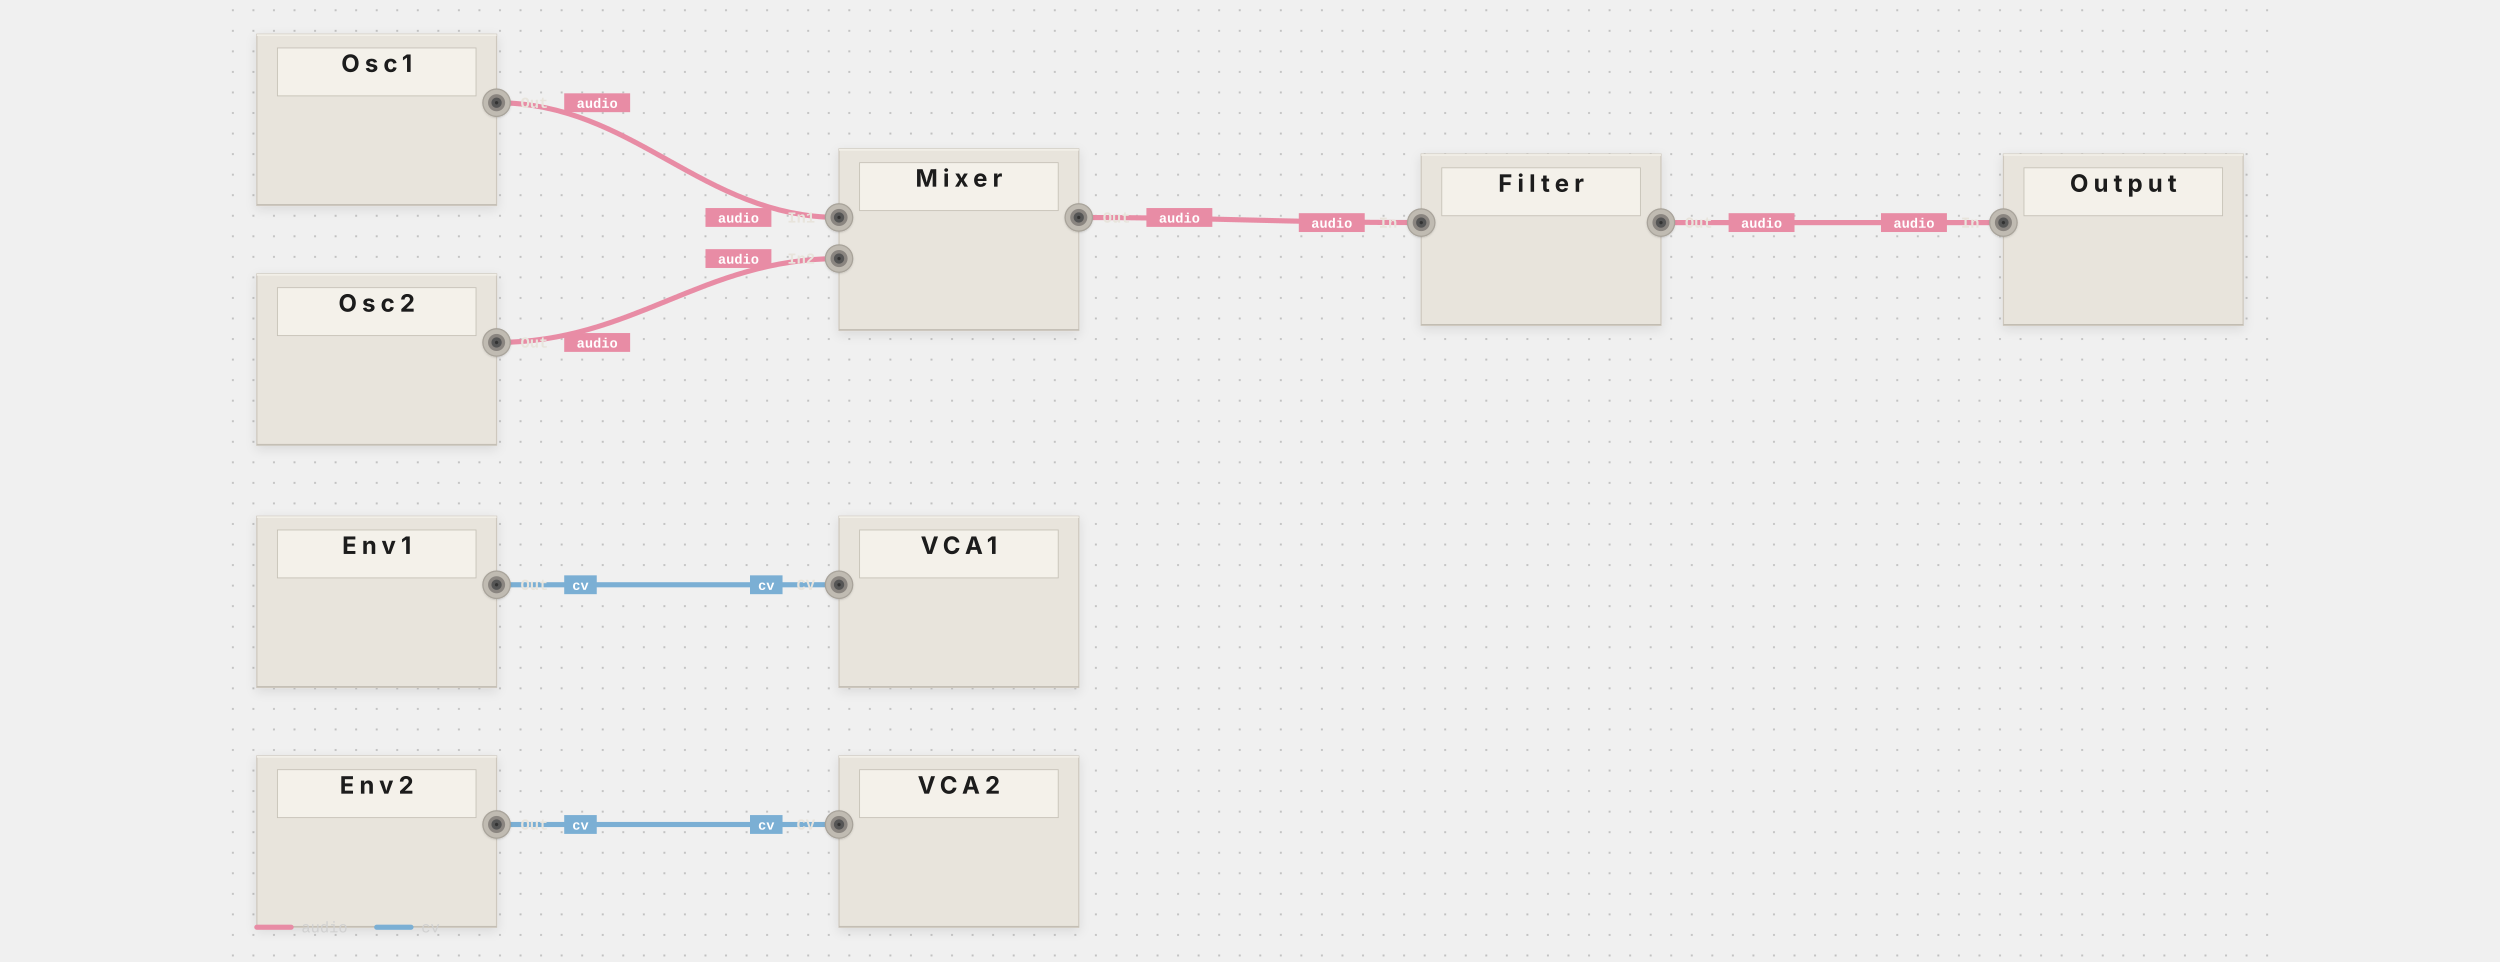
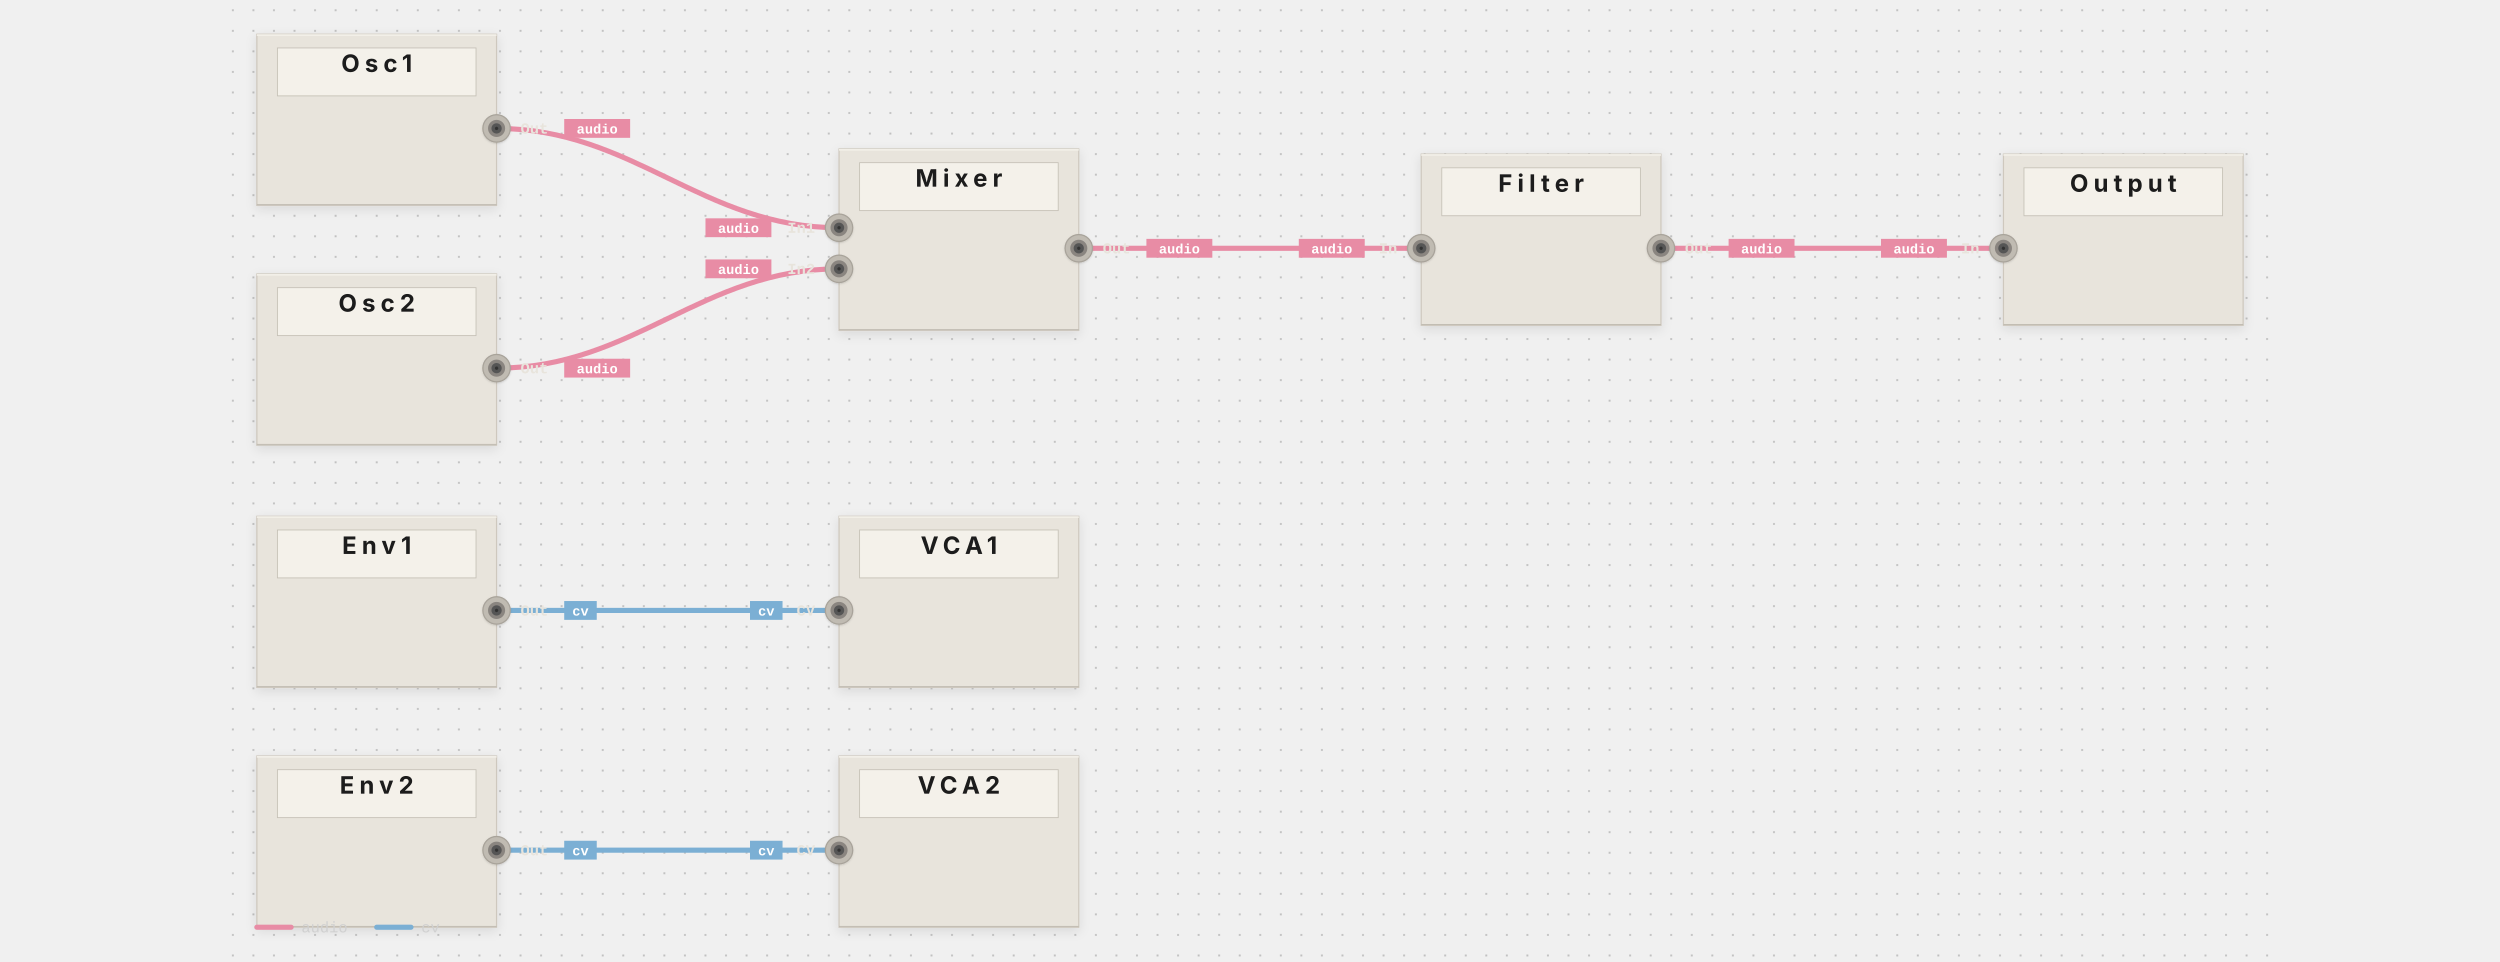
- <svg xmlns="http://www.w3.org/2000/svg" viewBox="-130 0 1460 561.5" width="100%" data-pf-min-width="1460" role="img" aria-labelledby="pf-88aca3-title pf-88aca3-desc">
+ <svg xmlns="http://www.w3.org/2000/svg" viewBox="-130 0 1460 561.5" width="100%" data-pf-min-width="1460" role="img" aria-labelledby="pf-d3c07c-title pf-d3c07c-desc">
  <style>@media print { .pf-panel, .pf-jack { filter: none; } }</style>
  <defs>
-     <filter id="pf-88aca3-panel-shadow" x="-20%" y="-20%" width="140%" height="140%">
+     <filter id="pf-d3c07c-panel-shadow" x="-20%" y="-20%" width="140%" height="140%">
      <feDropShadow dx="0" dy="2" stdDeviation="3" flood-opacity="0.1" />
    </filter>
-     <filter id="pf-88aca3-jack-shadow" x="-20%" y="-20%" width="140%" height="140%">
+     <filter id="pf-d3c07c-jack-shadow" x="-20%" y="-20%" width="140%" height="140%">
      <feDropShadow dx="0" dy="0.5" stdDeviation="0.8" flood-opacity="0.15" />
    </filter>
-     <pattern id="pf-88aca3-dots" width="12" height="12" patternUnits="userSpaceOnUse">
+     <pattern id="pf-d3c07c-dots" width="12" height="12" patternUnits="userSpaceOnUse">
      <circle cx="6" cy="6" r="0.5" fill="#555555" opacity="0.5" />
    </pattern>
  </defs>
  <g class="pf-layer-bg">
-     <rect width="1200" height="561.5" fill="url(#pf-88aca3-dots)" />
+     <rect width="1200" height="561.5" fill="url(#pf-d3c07c-dots)" />
  </g>
  <g class="pf-layer-cables">
-     <path d="M 160 60 C 240 60, 280 127, 360 127" stroke="#e88ca5" stroke-width="3" fill="none" stroke-linecap="round" stroke-linejoin="round" data-connection="conn-0" data-signal="audio" />
-     <path d="M 160 341.5 C 240 341.5, 280 341.5, 360 341.5" stroke="#7bafd4" stroke-width="3" fill="none" stroke-linecap="round" stroke-linejoin="round" data-connection="conn-1" data-signal="cv" />
-     <path d="M 160 200 C 240 200, 280 151, 360 151" stroke="#e88ca5" stroke-width="3" fill="none" stroke-linecap="round" stroke-linejoin="round" data-connection="conn-2" data-signal="audio" />
-     <path d="M 160 481.5 C 240 481.5, 280 481.5, 360 481.5" stroke="#7bafd4" stroke-width="3" fill="none" stroke-linecap="round" stroke-linejoin="round" data-connection="conn-3" data-signal="cv" />
-     <path d="M 500 127 C 580 127, 620 130, 700 130" stroke="#e88ca5" stroke-width="3" fill="none" stroke-linecap="round" stroke-linejoin="round" data-connection="conn-4" data-signal="audio" />
-     <path d="M 840 130 C 920 130, 960 130, 1040 130" stroke="#e88ca5" stroke-width="3" fill="none" stroke-linecap="round" stroke-linejoin="round" data-connection="conn-5" data-signal="audio" />
-     <circle cx="160" cy="60" r="3.5" fill="#d47a93" />
-     <circle cx="360" cy="127" r="3.5" fill="#d47a93" />
-     <circle cx="160" cy="341.5" r="3.5" fill="#6a9ec3" />
-     <circle cx="360" cy="341.5" r="3.5" fill="#6a9ec3" />
-     <circle cx="160" cy="200" r="3.5" fill="#d47a93" />
-     <circle cx="360" cy="151" r="3.5" fill="#d47a93" />
-     <circle cx="160" cy="481.5" r="3.5" fill="#6a9ec3" />
-     <circle cx="360" cy="481.5" r="3.5" fill="#6a9ec3" />
-     <circle cx="500" cy="127" r="3.5" fill="#d47a93" />
-     <circle cx="700" cy="130" r="3.5" fill="#d47a93" />
-     <circle cx="840" cy="130" r="3.5" fill="#d47a93" />
-     <circle cx="1040" cy="130" r="3.5" fill="#d47a93" />
+     <path d="M 160 75 C 240 75, 280 133, 360 133" stroke="#e88ca5" stroke-width="3" fill="none" stroke-linecap="round" stroke-linejoin="round" data-connection="conn-0" data-signal="audio" />
+     <path d="M 160 356.5 C 240 356.5, 280 356.5, 360 356.5" stroke="#7bafd4" stroke-width="3" fill="none" stroke-linecap="round" stroke-linejoin="round" data-connection="conn-1" data-signal="cv" />
+     <path d="M 160 215 C 240 215, 280 157, 360 157" stroke="#e88ca5" stroke-width="3" fill="none" stroke-linecap="round" stroke-linejoin="round" data-connection="conn-2" data-signal="audio" />
+     <path d="M 160 496.5 C 240 496.5, 280 496.5, 360 496.5" stroke="#7bafd4" stroke-width="3" fill="none" stroke-linecap="round" stroke-linejoin="round" data-connection="conn-3" data-signal="cv" />
+     <path d="M 500 145 C 580 145, 620 145, 700 145" stroke="#e88ca5" stroke-width="3" fill="none" stroke-linecap="round" stroke-linejoin="round" data-connection="conn-4" data-signal="audio" />
+     <path d="M 840 145 C 920 145, 960 145, 1040 145" stroke="#e88ca5" stroke-width="3" fill="none" stroke-linecap="round" stroke-linejoin="round" data-connection="conn-5" data-signal="audio" />
+     <circle cx="160" cy="75" r="3.5" fill="#d47a93" />
+     <circle cx="360" cy="133" r="3.5" fill="#d47a93" />
+     <circle cx="160" cy="356.5" r="3.5" fill="#6a9ec3" />
+     <circle cx="360" cy="356.5" r="3.5" fill="#6a9ec3" />
+     <circle cx="160" cy="215" r="3.5" fill="#d47a93" />
+     <circle cx="360" cy="157" r="3.5" fill="#d47a93" />
+     <circle cx="160" cy="496.5" r="3.5" fill="#6a9ec3" />
+     <circle cx="360" cy="496.5" r="3.5" fill="#6a9ec3" />
+     <circle cx="500" cy="145" r="3.5" fill="#d47a93" />
+     <circle cx="700" cy="145" r="3.5" fill="#d47a93" />
+     <circle cx="840" cy="145" r="3.5" fill="#d47a93" />
+     <circle cx="1040" cy="145" r="3.5" fill="#d47a93" />
  </g>
  <g class="pf-layer-panels">
-     <g data-module="Osc1" filter="url(#pf-88aca3-panel-shadow)">
+     <g data-module="Osc1" filter="url(#pf-d3c07c-panel-shadow)">
      <rect x="20" y="20" width="140" height="100" fill="#e8e4dc" stroke="#cec8be" stroke-width="0.75" rx="0" />
      <line x1="20" y1="20.5" x2="160" y2="20.5" stroke="#f2efe8" stroke-width="1" />
      <line x1="20" y1="119.5" x2="160" y2="119.5" stroke="#bdb8ae" stroke-width="0.5" />
      <rect x="32" y="28" width="116" height="28" fill="#f4f1ea" stroke="#c5c0b6" stroke-width="0.5" />
      <text x="90" y="42" text-anchor="middle" font-family="system-ui, -apple-system, BlinkMacSystemFont, 'Segoe UI', sans-serif" font-size="14" font-weight="700" fill="#1a1a1a" letter-spacing="3">Osc1</text>
    </g>
-     <g data-module="Mixer" filter="url(#pf-88aca3-panel-shadow)">
+     <g data-module="Mixer" filter="url(#pf-d3c07c-panel-shadow)">
      <rect x="360" y="87" width="140" height="106" fill="#e8e4dc" stroke="#cec8be" stroke-width="0.75" rx="0" />
      <line x1="360" y1="87.5" x2="500" y2="87.5" stroke="#f2efe8" stroke-width="1" />
      <line x1="360" y1="192.5" x2="500" y2="192.5" stroke="#bdb8ae" stroke-width="0.5" />
      <rect x="372" y="95" width="116" height="28" fill="#f4f1ea" stroke="#c5c0b6" stroke-width="0.5" />
      <text x="430" y="109" text-anchor="middle" font-family="system-ui, -apple-system, BlinkMacSystemFont, 'Segoe UI', sans-serif" font-size="14" font-weight="700" fill="#1a1a1a" letter-spacing="3">Mixer</text>
    </g>
-     <g data-module="Env1" filter="url(#pf-88aca3-panel-shadow)">
+     <g data-module="Env1" filter="url(#pf-d3c07c-panel-shadow)">
      <rect x="20" y="301.5" width="140" height="100" fill="#e8e4dc" stroke="#cec8be" stroke-width="0.75" rx="0" />
      <line x1="20" y1="302" x2="160" y2="302" stroke="#f2efe8" stroke-width="1" />
      <line x1="20" y1="401" x2="160" y2="401" stroke="#bdb8ae" stroke-width="0.5" />
      <rect x="32" y="309.5" width="116" height="28" fill="#f4f1ea" stroke="#c5c0b6" stroke-width="0.5" />
      <text x="90" y="323.5" text-anchor="middle" font-family="system-ui, -apple-system, BlinkMacSystemFont, 'Segoe UI', sans-serif" font-size="14" font-weight="700" fill="#1a1a1a" letter-spacing="3">Env1</text>
    </g>
-     <g data-module="VCA1" filter="url(#pf-88aca3-panel-shadow)">
+     <g data-module="VCA1" filter="url(#pf-d3c07c-panel-shadow)">
      <rect x="360" y="301.5" width="140" height="100" fill="#e8e4dc" stroke="#cec8be" stroke-width="0.75" rx="0" />
      <line x1="360" y1="302" x2="500" y2="302" stroke="#f2efe8" stroke-width="1" />
      <line x1="360" y1="401" x2="500" y2="401" stroke="#bdb8ae" stroke-width="0.5" />
      <rect x="372" y="309.5" width="116" height="28" fill="#f4f1ea" stroke="#c5c0b6" stroke-width="0.5" />
      <text x="430" y="323.5" text-anchor="middle" font-family="system-ui, -apple-system, BlinkMacSystemFont, 'Segoe UI', sans-serif" font-size="14" font-weight="700" fill="#1a1a1a" letter-spacing="3">VCA1</text>
    </g>
-     <g data-module="Osc2" filter="url(#pf-88aca3-panel-shadow)">
+     <g data-module="Osc2" filter="url(#pf-d3c07c-panel-shadow)">
      <rect x="20" y="160" width="140" height="100" fill="#e8e4dc" stroke="#cec8be" stroke-width="0.75" rx="0" />
      <line x1="20" y1="160.5" x2="160" y2="160.5" stroke="#f2efe8" stroke-width="1" />
      <line x1="20" y1="259.5" x2="160" y2="259.5" stroke="#bdb8ae" stroke-width="0.5" />
      <rect x="32" y="168" width="116" height="28" fill="#f4f1ea" stroke="#c5c0b6" stroke-width="0.5" />
      <text x="90" y="182" text-anchor="middle" font-family="system-ui, -apple-system, BlinkMacSystemFont, 'Segoe UI', sans-serif" font-size="14" font-weight="700" fill="#1a1a1a" letter-spacing="3">Osc2</text>
    </g>
-     <g data-module="Env2" filter="url(#pf-88aca3-panel-shadow)">
+     <g data-module="Env2" filter="url(#pf-d3c07c-panel-shadow)">
      <rect x="20" y="441.5" width="140" height="100" fill="#e8e4dc" stroke="#cec8be" stroke-width="0.75" rx="0" />
      <line x1="20" y1="442" x2="160" y2="442" stroke="#f2efe8" stroke-width="1" />
      <line x1="20" y1="541" x2="160" y2="541" stroke="#bdb8ae" stroke-width="0.5" />
      <rect x="32" y="449.5" width="116" height="28" fill="#f4f1ea" stroke="#c5c0b6" stroke-width="0.5" />
      <text x="90" y="463.5" text-anchor="middle" font-family="system-ui, -apple-system, BlinkMacSystemFont, 'Segoe UI', sans-serif" font-size="14" font-weight="700" fill="#1a1a1a" letter-spacing="3">Env2</text>
    </g>
-     <g data-module="VCA2" filter="url(#pf-88aca3-panel-shadow)">
+     <g data-module="VCA2" filter="url(#pf-d3c07c-panel-shadow)">
      <rect x="360" y="441.5" width="140" height="100" fill="#e8e4dc" stroke="#cec8be" stroke-width="0.75" rx="0" />
      <line x1="360" y1="442" x2="500" y2="442" stroke="#f2efe8" stroke-width="1" />
      <line x1="360" y1="541" x2="500" y2="541" stroke="#bdb8ae" stroke-width="0.5" />
      <rect x="372" y="449.5" width="116" height="28" fill="#f4f1ea" stroke="#c5c0b6" stroke-width="0.5" />
      <text x="430" y="463.5" text-anchor="middle" font-family="system-ui, -apple-system, BlinkMacSystemFont, 'Segoe UI', sans-serif" font-size="14" font-weight="700" fill="#1a1a1a" letter-spacing="3">VCA2</text>
    </g>
-     <g data-module="Filter" filter="url(#pf-88aca3-panel-shadow)">
+     <g data-module="Filter" filter="url(#pf-d3c07c-panel-shadow)">
      <rect x="700" y="90" width="140" height="100" fill="#e8e4dc" stroke="#cec8be" stroke-width="0.75" rx="0" />
      <line x1="700" y1="90.5" x2="840" y2="90.5" stroke="#f2efe8" stroke-width="1" />
      <line x1="700" y1="189.5" x2="840" y2="189.5" stroke="#bdb8ae" stroke-width="0.5" />
      <rect x="712" y="98" width="116" height="28" fill="#f4f1ea" stroke="#c5c0b6" stroke-width="0.5" />
      <text x="770" y="112" text-anchor="middle" font-family="system-ui, -apple-system, BlinkMacSystemFont, 'Segoe UI', sans-serif" font-size="14" font-weight="700" fill="#1a1a1a" letter-spacing="3">Filter</text>
    </g>
-     <g data-module="Output" filter="url(#pf-88aca3-panel-shadow)">
+     <g data-module="Output" filter="url(#pf-d3c07c-panel-shadow)">
      <rect x="1040" y="90" width="140" height="100" fill="#e8e4dc" stroke="#cec8be" stroke-width="0.75" rx="0" />
      <line x1="1040" y1="90.5" x2="1180" y2="90.5" stroke="#f2efe8" stroke-width="1" />
      <line x1="1040" y1="189.5" x2="1180" y2="189.5" stroke="#bdb8ae" stroke-width="0.5" />
      <rect x="1052" y="98" width="116" height="28" fill="#f4f1ea" stroke="#c5c0b6" stroke-width="0.5" />
      <text x="1110" y="112" text-anchor="middle" font-family="system-ui, -apple-system, BlinkMacSystemFont, 'Segoe UI', sans-serif" font-size="14" font-weight="700" fill="#1a1a1a" letter-spacing="3">Output</text>
    </g>
  </g>
  <g class="pf-layer-params" />
  <g class="pf-layer-jacks">
-     <g data-port="osc1.out" filter="url(#pf-88aca3-jack-shadow)">
-       <circle cx="160" cy="60" r="8" fill="#c0bbb2" stroke="#a8a39a" stroke-width="0.75" />
-       <circle cx="160" cy="60" r="5" fill="#8a8580" />
-       <circle cx="160" cy="60" r="3" fill="#555555" />
-       <circle cx="160" cy="60" r="1" fill="#333333" />
-     </g>
-     <g data-port="mixer.in1" filter="url(#pf-88aca3-jack-shadow)">
-       <circle cx="360" cy="127" r="8" fill="#c0bbb2" stroke="#a8a39a" stroke-width="0.75" />
-       <circle cx="360" cy="127" r="5" fill="#8a8580" />
-       <circle cx="360" cy="127" r="3" fill="#555555" />
-       <circle cx="360" cy="127" r="1" fill="#333333" />
-     </g>
-     <g data-port="mixer.in2" filter="url(#pf-88aca3-jack-shadow)">
-       <circle cx="360" cy="151" r="8" fill="#c0bbb2" stroke="#a8a39a" stroke-width="0.75" />
-       <circle cx="360" cy="151" r="5" fill="#8a8580" />
-       <circle cx="360" cy="151" r="3" fill="#555555" />
-       <circle cx="360" cy="151" r="1" fill="#333333" />
-     </g>
-     <g data-port="mixer.out" filter="url(#pf-88aca3-jack-shadow)">
-       <circle cx="500" cy="127" r="8" fill="#c0bbb2" stroke="#a8a39a" stroke-width="0.75" />
-       <circle cx="500" cy="127" r="5" fill="#8a8580" />
-       <circle cx="500" cy="127" r="3" fill="#555555" />
-       <circle cx="500" cy="127" r="1" fill="#333333" />
-     </g>
-     <g data-port="env1.out" filter="url(#pf-88aca3-jack-shadow)">
-       <circle cx="160" cy="341.5" r="8" fill="#c0bbb2" stroke="#a8a39a" stroke-width="0.75" />
-       <circle cx="160" cy="341.5" r="5" fill="#8a8580" />
-       <circle cx="160" cy="341.5" r="3" fill="#555555" />
-       <circle cx="160" cy="341.5" r="1" fill="#333333" />
-     </g>
-     <g data-port="vca1.cv" filter="url(#pf-88aca3-jack-shadow)">
-       <circle cx="360" cy="341.5" r="8" fill="#c0bbb2" stroke="#a8a39a" stroke-width="0.75" />
-       <circle cx="360" cy="341.5" r="5" fill="#8a8580" />
-       <circle cx="360" cy="341.5" r="3" fill="#555555" />
-       <circle cx="360" cy="341.5" r="1" fill="#333333" />
-     </g>
-     <g data-port="osc2.out" filter="url(#pf-88aca3-jack-shadow)">
-       <circle cx="160" cy="200" r="8" fill="#c0bbb2" stroke="#a8a39a" stroke-width="0.75" />
-       <circle cx="160" cy="200" r="5" fill="#8a8580" />
-       <circle cx="160" cy="200" r="3" fill="#555555" />
-       <circle cx="160" cy="200" r="1" fill="#333333" />
-     </g>
-     <g data-port="env2.out" filter="url(#pf-88aca3-jack-shadow)">
-       <circle cx="160" cy="481.5" r="8" fill="#c0bbb2" stroke="#a8a39a" stroke-width="0.75" />
-       <circle cx="160" cy="481.5" r="5" fill="#8a8580" />
-       <circle cx="160" cy="481.5" r="3" fill="#555555" />
-       <circle cx="160" cy="481.5" r="1" fill="#333333" />
-     </g>
-     <g data-port="vca2.cv" filter="url(#pf-88aca3-jack-shadow)">
-       <circle cx="360" cy="481.5" r="8" fill="#c0bbb2" stroke="#a8a39a" stroke-width="0.75" />
-       <circle cx="360" cy="481.5" r="5" fill="#8a8580" />
-       <circle cx="360" cy="481.5" r="3" fill="#555555" />
-       <circle cx="360" cy="481.5" r="1" fill="#333333" />
-     </g>
-     <g data-port="filter.in" filter="url(#pf-88aca3-jack-shadow)">
-       <circle cx="700" cy="130" r="8" fill="#c0bbb2" stroke="#a8a39a" stroke-width="0.75" />
-       <circle cx="700" cy="130" r="5" fill="#8a8580" />
-       <circle cx="700" cy="130" r="3" fill="#555555" />
-       <circle cx="700" cy="130" r="1" fill="#333333" />
-     </g>
-     <g data-port="filter.out" filter="url(#pf-88aca3-jack-shadow)">
-       <circle cx="840" cy="130" r="8" fill="#c0bbb2" stroke="#a8a39a" stroke-width="0.75" />
-       <circle cx="840" cy="130" r="5" fill="#8a8580" />
-       <circle cx="840" cy="130" r="3" fill="#555555" />
-       <circle cx="840" cy="130" r="1" fill="#333333" />
-     </g>
-     <g data-port="output.in" filter="url(#pf-88aca3-jack-shadow)">
-       <circle cx="1040" cy="130" r="8" fill="#c0bbb2" stroke="#a8a39a" stroke-width="0.75" />
-       <circle cx="1040" cy="130" r="5" fill="#8a8580" />
-       <circle cx="1040" cy="130" r="3" fill="#555555" />
-       <circle cx="1040" cy="130" r="1" fill="#333333" />
+     <g data-port="osc1.out" filter="url(#pf-d3c07c-jack-shadow)">
+       <circle cx="160" cy="75" r="8" fill="#c0bbb2" stroke="#a8a39a" stroke-width="0.75" />
+       <circle cx="160" cy="75" r="5" fill="#8a8580" />
+       <circle cx="160" cy="75" r="3" fill="#555555" />
+       <circle cx="160" cy="75" r="1" fill="#333333" />
+     </g>
+     <g data-port="mixer.in1" filter="url(#pf-d3c07c-jack-shadow)">
+       <circle cx="360" cy="133" r="8" fill="#c0bbb2" stroke="#a8a39a" stroke-width="0.75" />
+       <circle cx="360" cy="133" r="5" fill="#8a8580" />
+       <circle cx="360" cy="133" r="3" fill="#555555" />
+       <circle cx="360" cy="133" r="1" fill="#333333" />
+     </g>
+     <g data-port="mixer.in2" filter="url(#pf-d3c07c-jack-shadow)">
+       <circle cx="360" cy="157" r="8" fill="#c0bbb2" stroke="#a8a39a" stroke-width="0.75" />
+       <circle cx="360" cy="157" r="5" fill="#8a8580" />
+       <circle cx="360" cy="157" r="3" fill="#555555" />
+       <circle cx="360" cy="157" r="1" fill="#333333" />
+     </g>
+     <g data-port="mixer.out" filter="url(#pf-d3c07c-jack-shadow)">
+       <circle cx="500" cy="145" r="8" fill="#c0bbb2" stroke="#a8a39a" stroke-width="0.75" />
+       <circle cx="500" cy="145" r="5" fill="#8a8580" />
+       <circle cx="500" cy="145" r="3" fill="#555555" />
+       <circle cx="500" cy="145" r="1" fill="#333333" />
+     </g>
+     <g data-port="env1.out" filter="url(#pf-d3c07c-jack-shadow)">
+       <circle cx="160" cy="356.5" r="8" fill="#c0bbb2" stroke="#a8a39a" stroke-width="0.75" />
+       <circle cx="160" cy="356.5" r="5" fill="#8a8580" />
+       <circle cx="160" cy="356.5" r="3" fill="#555555" />
+       <circle cx="160" cy="356.5" r="1" fill="#333333" />
+     </g>
+     <g data-port="vca1.cv" filter="url(#pf-d3c07c-jack-shadow)">
+       <circle cx="360" cy="356.5" r="8" fill="#c0bbb2" stroke="#a8a39a" stroke-width="0.75" />
+       <circle cx="360" cy="356.5" r="5" fill="#8a8580" />
+       <circle cx="360" cy="356.5" r="3" fill="#555555" />
+       <circle cx="360" cy="356.5" r="1" fill="#333333" />
+     </g>
+     <g data-port="osc2.out" filter="url(#pf-d3c07c-jack-shadow)">
+       <circle cx="160" cy="215" r="8" fill="#c0bbb2" stroke="#a8a39a" stroke-width="0.75" />
+       <circle cx="160" cy="215" r="5" fill="#8a8580" />
+       <circle cx="160" cy="215" r="3" fill="#555555" />
+       <circle cx="160" cy="215" r="1" fill="#333333" />
+     </g>
+     <g data-port="env2.out" filter="url(#pf-d3c07c-jack-shadow)">
+       <circle cx="160" cy="496.5" r="8" fill="#c0bbb2" stroke="#a8a39a" stroke-width="0.75" />
+       <circle cx="160" cy="496.5" r="5" fill="#8a8580" />
+       <circle cx="160" cy="496.5" r="3" fill="#555555" />
+       <circle cx="160" cy="496.5" r="1" fill="#333333" />
+     </g>
+     <g data-port="vca2.cv" filter="url(#pf-d3c07c-jack-shadow)">
+       <circle cx="360" cy="496.5" r="8" fill="#c0bbb2" stroke="#a8a39a" stroke-width="0.75" />
+       <circle cx="360" cy="496.5" r="5" fill="#8a8580" />
+       <circle cx="360" cy="496.5" r="3" fill="#555555" />
+       <circle cx="360" cy="496.5" r="1" fill="#333333" />
+     </g>
+     <g data-port="filter.in" filter="url(#pf-d3c07c-jack-shadow)">
+       <circle cx="700" cy="145" r="8" fill="#c0bbb2" stroke="#a8a39a" stroke-width="0.75" />
+       <circle cx="700" cy="145" r="5" fill="#8a8580" />
+       <circle cx="700" cy="145" r="3" fill="#555555" />
+       <circle cx="700" cy="145" r="1" fill="#333333" />
+     </g>
+     <g data-port="filter.out" filter="url(#pf-d3c07c-jack-shadow)">
+       <circle cx="840" cy="145" r="8" fill="#c0bbb2" stroke="#a8a39a" stroke-width="0.75" />
+       <circle cx="840" cy="145" r="5" fill="#8a8580" />
+       <circle cx="840" cy="145" r="3" fill="#555555" />
+       <circle cx="840" cy="145" r="1" fill="#333333" />
+     </g>
+     <g data-port="output.in" filter="url(#pf-d3c07c-jack-shadow)">
+       <circle cx="1040" cy="145" r="8" fill="#c0bbb2" stroke="#a8a39a" stroke-width="0.75" />
+       <circle cx="1040" cy="145" r="5" fill="#8a8580" />
+       <circle cx="1040" cy="145" r="3" fill="#555555" />
+       <circle cx="1040" cy="145" r="1" fill="#333333" />
    </g>
  </g>
  <g class="pf-layer-labels">
-     <text x="174" y="63" font-family="'SF Mono', 'Fira Code', Consolas, 'Courier New', monospace" font-size="9" fill="#e8e4dc" font-weight="600" text-anchor="start">Out</text>
-     <rect class="pf-port-pill" x="199.5" y="54.5" width="38.5" height="11" rx="0" fill="#e88ca5" data-signal="audio" />
-     <text class="pf-port-pill-text" x="218.75" y="63" text-anchor="middle" font-family="'SF Mono', 'Fira Code', Consolas, 'Courier New', monospace" font-size="8" fill="#ffffff" font-weight="600">audio</text>
-     <text x="346" y="130" font-family="'SF Mono', 'Fira Code', Consolas, 'Courier New', monospace" font-size="9" fill="#e8e4dc" font-weight="600" text-anchor="end">In1</text>
-     <rect class="pf-port-pill" x="282" y="121.5" width="38.5" height="11" rx="0" fill="#e88ca5" data-signal="audio" />
-     <text class="pf-port-pill-text" x="301.25" y="130" text-anchor="middle" font-family="'SF Mono', 'Fira Code', Consolas, 'Courier New', monospace" font-size="8" fill="#ffffff" font-weight="600">audio</text>
-     <text x="346" y="154" font-family="'SF Mono', 'Fira Code', Consolas, 'Courier New', monospace" font-size="9" fill="#e8e4dc" font-weight="600" text-anchor="end">In2</text>
-     <rect class="pf-port-pill" x="282" y="145.5" width="38.5" height="11" rx="0" fill="#e88ca5" data-signal="audio" />
-     <text class="pf-port-pill-text" x="301.25" y="154" text-anchor="middle" font-family="'SF Mono', 'Fira Code', Consolas, 'Courier New', monospace" font-size="8" fill="#ffffff" font-weight="600">audio</text>
-     <text x="514" y="130" font-family="'SF Mono', 'Fira Code', Consolas, 'Courier New', monospace" font-size="9" fill="#e8e4dc" font-weight="600" text-anchor="start">Out</text>
-     <rect class="pf-port-pill" x="539.5" y="121.5" width="38.5" height="11" rx="0" fill="#e88ca5" data-signal="audio" />
-     <text class="pf-port-pill-text" x="558.75" y="130" text-anchor="middle" font-family="'SF Mono', 'Fira Code', Consolas, 'Courier New', monospace" font-size="8" fill="#ffffff" font-weight="600">audio</text>
-     <text x="174" y="344.5" font-family="'SF Mono', 'Fira Code', Consolas, 'Courier New', monospace" font-size="9" fill="#e8e4dc" font-weight="600" text-anchor="start">Out</text>
-     <rect class="pf-port-pill" x="199.5" y="336" width="19" height="11" rx="0" fill="#7bafd4" data-signal="cv" />
-     <text class="pf-port-pill-text" x="209" y="344.5" text-anchor="middle" font-family="'SF Mono', 'Fira Code', Consolas, 'Courier New', monospace" font-size="8" fill="#ffffff" font-weight="600">cv</text>
-     <text x="346" y="344.5" font-family="'SF Mono', 'Fira Code', Consolas, 'Courier New', monospace" font-size="9" fill="#e8e4dc" font-weight="600" text-anchor="end">CV</text>
-     <rect class="pf-port-pill" x="308" y="336" width="19" height="11" rx="0" fill="#7bafd4" data-signal="cv" />
-     <text class="pf-port-pill-text" x="317.5" y="344.5" text-anchor="middle" font-family="'SF Mono', 'Fira Code', Consolas, 'Courier New', monospace" font-size="8" fill="#ffffff" font-weight="600">cv</text>
-     <text x="174" y="203" font-family="'SF Mono', 'Fira Code', Consolas, 'Courier New', monospace" font-size="9" fill="#e8e4dc" font-weight="600" text-anchor="start">Out</text>
-     <rect class="pf-port-pill" x="199.5" y="194.5" width="38.5" height="11" rx="0" fill="#e88ca5" data-signal="audio" />
-     <text class="pf-port-pill-text" x="218.75" y="203" text-anchor="middle" font-family="'SF Mono', 'Fira Code', Consolas, 'Courier New', monospace" font-size="8" fill="#ffffff" font-weight="600">audio</text>
-     <text x="174" y="484.5" font-family="'SF Mono', 'Fira Code', Consolas, 'Courier New', monospace" font-size="9" fill="#e8e4dc" font-weight="600" text-anchor="start">Out</text>
-     <rect class="pf-port-pill" x="199.5" y="476" width="19" height="11" rx="0" fill="#7bafd4" data-signal="cv" />
-     <text class="pf-port-pill-text" x="209" y="484.5" text-anchor="middle" font-family="'SF Mono', 'Fira Code', Consolas, 'Courier New', monospace" font-size="8" fill="#ffffff" font-weight="600">cv</text>
-     <text x="346" y="484.5" font-family="'SF Mono', 'Fira Code', Consolas, 'Courier New', monospace" font-size="9" fill="#e8e4dc" font-weight="600" text-anchor="end">CV</text>
-     <rect class="pf-port-pill" x="308" y="476" width="19" height="11" rx="0" fill="#7bafd4" data-signal="cv" />
-     <text class="pf-port-pill-text" x="317.5" y="484.5" text-anchor="middle" font-family="'SF Mono', 'Fira Code', Consolas, 'Courier New', monospace" font-size="8" fill="#ffffff" font-weight="600">cv</text>
-     <text x="686" y="133" font-family="'SF Mono', 'Fira Code', Consolas, 'Courier New', monospace" font-size="9" fill="#e8e4dc" font-weight="600" text-anchor="end">In</text>
-     <rect class="pf-port-pill" x="628.5" y="124.5" width="38.5" height="11" rx="0" fill="#e88ca5" data-signal="audio" />
-     <text class="pf-port-pill-text" x="647.75" y="133" text-anchor="middle" font-family="'SF Mono', 'Fira Code', Consolas, 'Courier New', monospace" font-size="8" fill="#ffffff" font-weight="600">audio</text>
-     <text x="854" y="133" font-family="'SF Mono', 'Fira Code', Consolas, 'Courier New', monospace" font-size="9" fill="#e8e4dc" font-weight="600" text-anchor="start">Out</text>
-     <rect class="pf-port-pill" x="879.5" y="124.5" width="38.5" height="11" rx="0" fill="#e88ca5" data-signal="audio" />
-     <text class="pf-port-pill-text" x="898.75" y="133" text-anchor="middle" font-family="'SF Mono', 'Fira Code', Consolas, 'Courier New', monospace" font-size="8" fill="#ffffff" font-weight="600">audio</text>
-     <text x="1026" y="133" font-family="'SF Mono', 'Fira Code', Consolas, 'Courier New', monospace" font-size="9" fill="#e8e4dc" font-weight="600" text-anchor="end">In</text>
-     <rect class="pf-port-pill" x="968.5" y="124.5" width="38.5" height="11" rx="0" fill="#e88ca5" data-signal="audio" />
-     <text class="pf-port-pill-text" x="987.75" y="133" text-anchor="middle" font-family="'SF Mono', 'Fira Code', Consolas, 'Courier New', monospace" font-size="8" fill="#ffffff" font-weight="600">audio</text>
+     <text x="174" y="78" font-family="'SF Mono', 'Fira Code', Consolas, 'Courier New', monospace" font-size="9" fill="#e8e4dc" font-weight="600" text-anchor="start">Out</text>
+     <rect class="pf-port-pill" x="199.5" y="69.5" width="38.5" height="11" rx="0" fill="#e88ca5" data-signal="audio" />
+     <text class="pf-port-pill-text" x="218.75" y="78" text-anchor="middle" font-family="'SF Mono', 'Fira Code', Consolas, 'Courier New', monospace" font-size="8" fill="#ffffff" font-weight="600">audio</text>
+     <text x="346" y="136" font-family="'SF Mono', 'Fira Code', Consolas, 'Courier New', monospace" font-size="9" fill="#e8e4dc" font-weight="600" text-anchor="end">In1</text>
+     <rect class="pf-port-pill" x="282" y="127.5" width="38.5" height="11" rx="0" fill="#e88ca5" data-signal="audio" />
+     <text class="pf-port-pill-text" x="301.25" y="136" text-anchor="middle" font-family="'SF Mono', 'Fira Code', Consolas, 'Courier New', monospace" font-size="8" fill="#ffffff" font-weight="600">audio</text>
+     <text x="346" y="160" font-family="'SF Mono', 'Fira Code', Consolas, 'Courier New', monospace" font-size="9" fill="#e8e4dc" font-weight="600" text-anchor="end">In2</text>
+     <rect class="pf-port-pill" x="282" y="151.5" width="38.5" height="11" rx="0" fill="#e88ca5" data-signal="audio" />
+     <text class="pf-port-pill-text" x="301.25" y="160" text-anchor="middle" font-family="'SF Mono', 'Fira Code', Consolas, 'Courier New', monospace" font-size="8" fill="#ffffff" font-weight="600">audio</text>
+     <text x="514" y="148" font-family="'SF Mono', 'Fira Code', Consolas, 'Courier New', monospace" font-size="9" fill="#e8e4dc" font-weight="600" text-anchor="start">Out</text>
+     <rect class="pf-port-pill" x="539.5" y="139.5" width="38.5" height="11" rx="0" fill="#e88ca5" data-signal="audio" />
+     <text class="pf-port-pill-text" x="558.75" y="148" text-anchor="middle" font-family="'SF Mono', 'Fira Code', Consolas, 'Courier New', monospace" font-size="8" fill="#ffffff" font-weight="600">audio</text>
+     <text x="174" y="359.5" font-family="'SF Mono', 'Fira Code', Consolas, 'Courier New', monospace" font-size="9" fill="#e8e4dc" font-weight="600" text-anchor="start">Out</text>
+     <rect class="pf-port-pill" x="199.5" y="351" width="19" height="11" rx="0" fill="#7bafd4" data-signal="cv" />
+     <text class="pf-port-pill-text" x="209" y="359.5" text-anchor="middle" font-family="'SF Mono', 'Fira Code', Consolas, 'Courier New', monospace" font-size="8" fill="#ffffff" font-weight="600">cv</text>
+     <text x="346" y="359.5" font-family="'SF Mono', 'Fira Code', Consolas, 'Courier New', monospace" font-size="9" fill="#e8e4dc" font-weight="600" text-anchor="end">CV</text>
+     <rect class="pf-port-pill" x="308" y="351" width="19" height="11" rx="0" fill="#7bafd4" data-signal="cv" />
+     <text class="pf-port-pill-text" x="317.5" y="359.5" text-anchor="middle" font-family="'SF Mono', 'Fira Code', Consolas, 'Courier New', monospace" font-size="8" fill="#ffffff" font-weight="600">cv</text>
+     <text x="174" y="218" font-family="'SF Mono', 'Fira Code', Consolas, 'Courier New', monospace" font-size="9" fill="#e8e4dc" font-weight="600" text-anchor="start">Out</text>
+     <rect class="pf-port-pill" x="199.5" y="209.5" width="38.5" height="11" rx="0" fill="#e88ca5" data-signal="audio" />
+     <text class="pf-port-pill-text" x="218.75" y="218" text-anchor="middle" font-family="'SF Mono', 'Fira Code', Consolas, 'Courier New', monospace" font-size="8" fill="#ffffff" font-weight="600">audio</text>
+     <text x="174" y="499.5" font-family="'SF Mono', 'Fira Code', Consolas, 'Courier New', monospace" font-size="9" fill="#e8e4dc" font-weight="600" text-anchor="start">Out</text>
+     <rect class="pf-port-pill" x="199.5" y="491" width="19" height="11" rx="0" fill="#7bafd4" data-signal="cv" />
+     <text class="pf-port-pill-text" x="209" y="499.5" text-anchor="middle" font-family="'SF Mono', 'Fira Code', Consolas, 'Courier New', monospace" font-size="8" fill="#ffffff" font-weight="600">cv</text>
+     <text x="346" y="499.5" font-family="'SF Mono', 'Fira Code', Consolas, 'Courier New', monospace" font-size="9" fill="#e8e4dc" font-weight="600" text-anchor="end">CV</text>
+     <rect class="pf-port-pill" x="308" y="491" width="19" height="11" rx="0" fill="#7bafd4" data-signal="cv" />
+     <text class="pf-port-pill-text" x="317.5" y="499.5" text-anchor="middle" font-family="'SF Mono', 'Fira Code', Consolas, 'Courier New', monospace" font-size="8" fill="#ffffff" font-weight="600">cv</text>
+     <text x="686" y="148" font-family="'SF Mono', 'Fira Code', Consolas, 'Courier New', monospace" font-size="9" fill="#e8e4dc" font-weight="600" text-anchor="end">In</text>
+     <rect class="pf-port-pill" x="628.5" y="139.5" width="38.5" height="11" rx="0" fill="#e88ca5" data-signal="audio" />
+     <text class="pf-port-pill-text" x="647.75" y="148" text-anchor="middle" font-family="'SF Mono', 'Fira Code', Consolas, 'Courier New', monospace" font-size="8" fill="#ffffff" font-weight="600">audio</text>
+     <text x="854" y="148" font-family="'SF Mono', 'Fira Code', Consolas, 'Courier New', monospace" font-size="9" fill="#e8e4dc" font-weight="600" text-anchor="start">Out</text>
+     <rect class="pf-port-pill" x="879.5" y="139.5" width="38.5" height="11" rx="0" fill="#e88ca5" data-signal="audio" />
+     <text class="pf-port-pill-text" x="898.75" y="148" text-anchor="middle" font-family="'SF Mono', 'Fira Code', Consolas, 'Courier New', monospace" font-size="8" fill="#ffffff" font-weight="600">audio</text>
+     <text x="1026" y="148" font-family="'SF Mono', 'Fira Code', Consolas, 'Courier New', monospace" font-size="9" fill="#e8e4dc" font-weight="600" text-anchor="end">In</text>
+     <rect class="pf-port-pill" x="968.5" y="139.5" width="38.5" height="11" rx="0" fill="#e88ca5" data-signal="audio" />
+     <text class="pf-port-pill-text" x="987.75" y="148" text-anchor="middle" font-family="'SF Mono', 'Fira Code', Consolas, 'Courier New', monospace" font-size="8" fill="#ffffff" font-weight="600">audio</text>
  </g>
  <g class="pf-layer-annotations" />
  <g class="pf-layer-legend">
    <g transform="translate(20, 541.5)">
      <line x1="0" y1="0" x2="20" y2="0" stroke="#e88ca5" stroke-width="3" stroke-linecap="round" />
      <text x="26" y="3" font-family="'SF Mono', 'Fira Code', Consolas, 'Courier New', monospace" font-size="9" fill="#d0d0d0">audio</text>
    </g>
    <g transform="translate(90, 541.5)">
      <line x1="0" y1="0" x2="20" y2="0" stroke="#7bafd4" stroke-width="3" stroke-linecap="round" />
      <text x="26" y="3" font-family="'SF Mono', 'Fira Code', Consolas, 'Courier New', monospace" font-size="9" fill="#d0d0d0">cv</text>
    </g>
  </g>
</svg>
